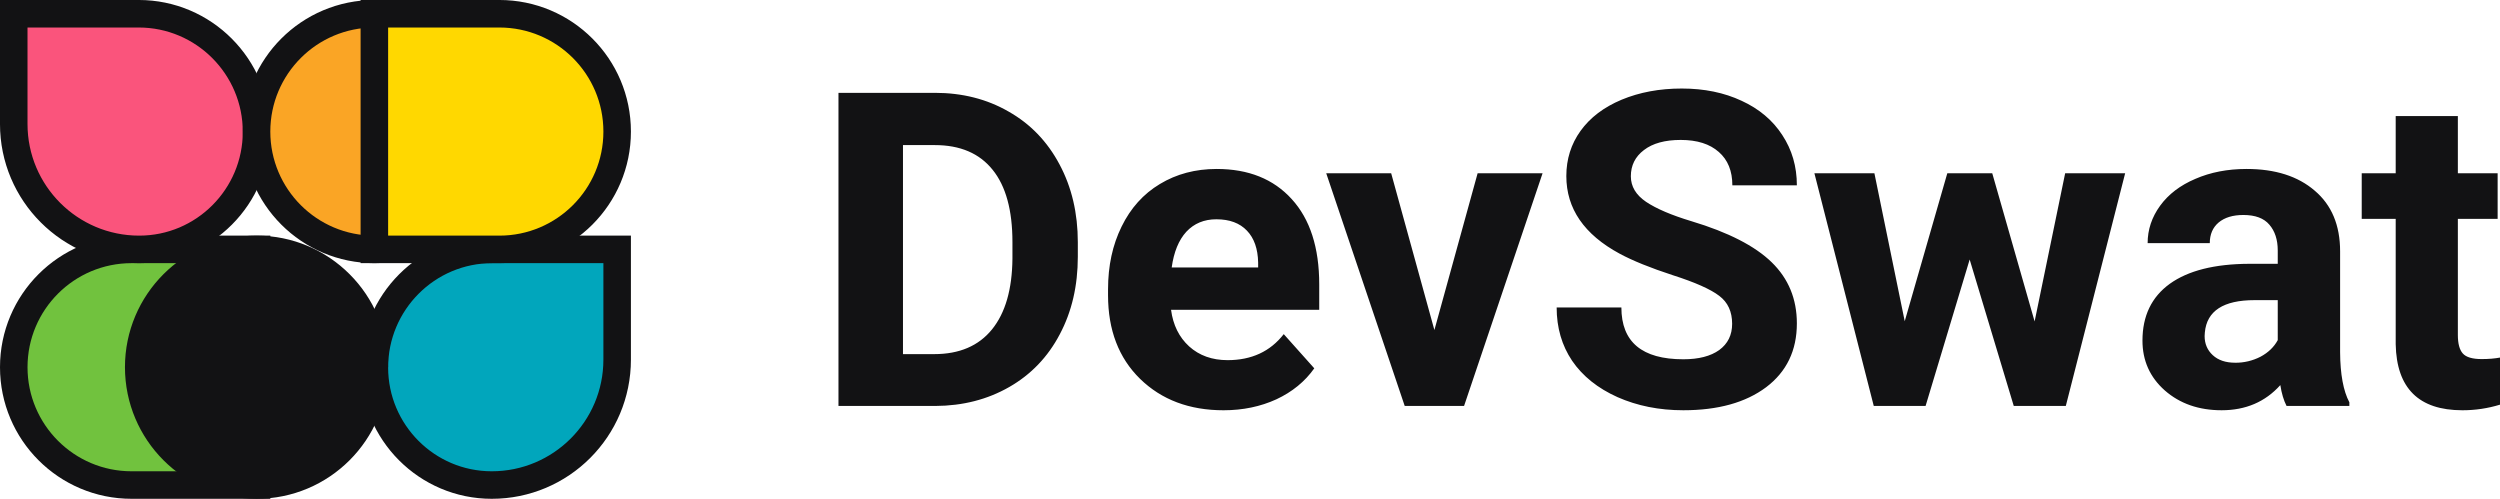
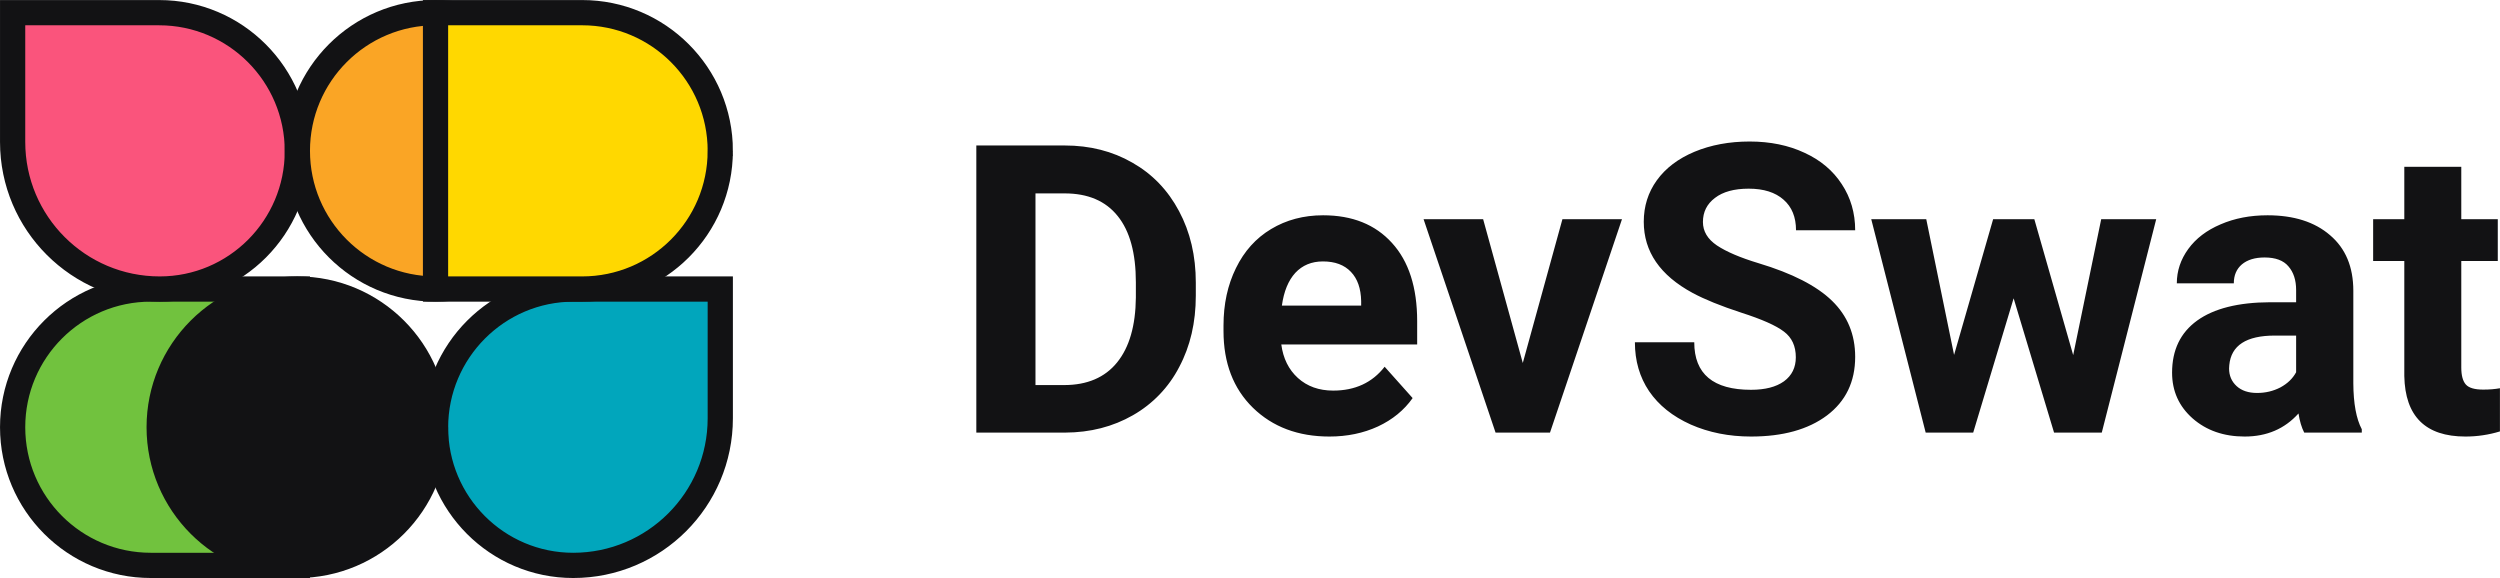
- <svg xmlns="http://www.w3.org/2000/svg" fill="none" viewBox="14.72 18.88 181.64 36.24">
-   <path d="M15.72 45.56A8.56 8.56 0 0124.28 37h9.08v17.121h-9.08a8.56 8.56 0 01-8.56-8.56v0z" fill="#71C23E" stroke="#121214" stroke-width="2" />
-   <path d="M41.92 45.578c0-4.728 3.833-8.578 8.56-8.578h9.08v8.008a9.113 9.113 0 01-9.113 9.113v0c-4.71 0-8.527-3.834-8.527-8.544v0z" fill="#01A6BC" stroke="#121214" stroke-width="2" />
-   <path d="M33.36 28.456c0-4.727-3.833-8.577-8.561-8.577h-9.08v8.008A9.113 9.113 0 0024.834 37v0c4.709 0 8.526-3.834 8.526-8.544v0z" fill="#FA547C" stroke="#121214" stroke-width="2" />
-   <path d="M50.48 28.44a8.56 8.56 0 11-17.12 0 8.56 8.56 0 0117.12 0z" fill="#FAA525" stroke="#121214" stroke-width="2" />
-   <path d="M59.56 28.44A8.56 8.56 0 0051 19.879h-9.08V37H51a8.56 8.56 0 008.56-8.56v0z" fill="#FFD800" stroke="#121214" stroke-width="2" />
-   <path d="M41.92 45.56a8.56 8.56 0 11-17.121 0 8.56 8.56 0 0117.12 0z" fill="#121214" stroke="#121214" stroke-width="2" />
-   <path d="M75.64 48.375v-22.75h7c2 0 3.786.453 5.359 1.36 1.583.895 2.818 2.177 3.703 3.843.886 1.656 1.328 3.542 1.328 5.656v1.047c0 2.115-.437 3.995-1.312 5.64-.865 1.647-2.089 2.923-3.672 3.829-1.583.906-3.37 1.365-5.36 1.375H75.64zm4.687-18.953v15.187h2.266c1.833 0 3.234-.599 4.203-1.797.969-1.197 1.463-2.911 1.484-5.14v-1.203c0-2.313-.479-4.063-1.437-5.25-.959-1.198-2.36-1.797-4.203-1.797h-2.313zm23.29 19.266c-2.48 0-4.5-.76-6.063-2.282-1.552-1.52-2.328-3.547-2.328-6.078v-.437c0-1.698.328-3.214.984-4.547.657-1.344 1.584-2.375 2.782-3.094 1.208-.73 2.583-1.094 4.125-1.094 2.312 0 4.13.73 5.453 2.188 1.333 1.458 2 3.526 2 6.203v1.844H99.804c.146 1.104.583 1.99 1.313 2.656.739.667 1.671 1 2.796 1 1.74 0 3.099-.63 4.079-1.89l2.218 2.484c-.677.958-1.593 1.708-2.75 2.25-1.156.53-2.437.797-3.843.797zm-.516-13.876c-.896 0-1.625.303-2.188.907-.552.604-.906 1.468-1.062 2.593h6.281v-.359c-.021-1-.292-1.77-.812-2.312-.521-.552-1.261-.828-2.219-.828zm15.836 8.048l3.141-11.391h4.719l-5.704 16.906h-4.312l-5.703-16.906h4.719l3.14 11.39zm21.633-.454c0-.885-.312-1.562-.937-2.031-.625-.48-1.75-.98-3.375-1.5-1.625-.531-2.912-1.052-3.86-1.563-2.583-1.395-3.875-3.276-3.875-5.64 0-1.23.344-2.323 1.032-3.281.698-.97 1.692-1.724 2.984-2.266 1.302-.542 2.76-.813 4.375-.813 1.625 0 3.073.297 4.344.891 1.271.584 2.255 1.412 2.953 2.485.708 1.072 1.062 2.291 1.062 3.656h-4.687c0-1.042-.328-1.85-.984-2.422-.657-.584-1.579-.875-2.766-.875-1.146 0-2.037.245-2.672.734-.635.48-.953 1.115-.953 1.907 0 .74.37 1.359 1.109 1.859.75.5 1.849.969 3.297 1.406 2.667.802 4.61 1.797 5.828 2.984 1.219 1.188 1.828 2.667 1.828 4.438 0 1.969-.744 3.516-2.234 4.64-1.49 1.115-3.495 1.672-6.016 1.672-1.75 0-3.343-.317-4.781-.953-1.437-.645-2.536-1.526-3.297-2.64-.75-1.115-1.125-2.407-1.125-3.875h4.703c0 2.51 1.5 3.765 4.5 3.765 1.115 0 1.985-.224 2.61-.672.625-.458.937-1.093.937-1.906zm21.977-.172l2.219-10.765h4.359l-4.312 16.906h-3.781l-3.204-10.64-3.203 10.64h-3.765l-4.313-16.906h4.36l2.203 10.75 3.093-10.75h3.266l3.078 10.765zm18.305 6.141c-.208-.406-.359-.911-.453-1.516-1.094 1.22-2.516 1.828-4.266 1.828-1.656 0-3.031-.479-4.125-1.437-1.083-.958-1.625-2.167-1.625-3.625 0-1.792.662-3.167 1.985-4.125 1.333-.958 3.255-1.443 5.765-1.453h2.079v-.969c0-.781-.204-1.406-.61-1.875-.396-.469-1.026-.703-1.89-.703-.761 0-1.36.182-1.797.547-.427.364-.641.864-.641 1.5h-4.516c0-.98.302-1.886.907-2.719.604-.833 1.458-1.484 2.562-1.953 1.104-.48 2.344-.719 3.719-.719 2.083 0 3.734.526 4.953 1.578 1.229 1.042 1.844 2.51 1.844 4.407v7.328c.01 1.604.234 2.817.672 3.64v.266h-4.563zm-3.734-3.14a3.95 3.95 0 001.844-.438c.562-.302.979-.703 1.25-1.203v-2.907h-1.688c-2.26 0-3.464.782-3.609 2.344l-.016.266c0 .562.198 1.026.594 1.39.396.365.937.547 1.625.547zm16.18-17.922v4.156h2.89v3.312h-2.89v8.438c0 .625.12 1.073.359 1.343.24.271.698.407 1.375.407.5 0 .943-.037 1.328-.11v3.422a9.292 9.292 0 01-2.734.407c-3.167 0-4.781-1.6-4.844-4.797v-9.11h-2.469V31.47h2.469v-4.157h4.516z" fill="#121214" />
+ <svg xmlns="http://www.w3.org/2000/svg" fill="none" viewBox="15.26 12.62 163.25 37.74">
+   <path d="M16.085 40.517a9.023 9.023 0 019.023-9.023h9.57V49.54h-9.57a9.023 9.023 0 01-9.023-9.023v0z" fill="#71C23E" stroke="#121214" stroke-width="1.648" />
+   <path d="M43.701 40.535c0-4.983 4.04-9.041 9.023-9.041h9.57v8.44c0 5.306-4.3 9.606-9.605 9.606v0c-4.964 0-8.988-4.041-8.988-9.005v0z" fill="#01A6BC" stroke="#121214" stroke-width="1.648" />
+   <path d="M34.678 22.488c0-4.983-4.04-9.04-9.023-9.04h-9.57v8.44c0 5.305 4.3 9.606 9.605 9.606v0c4.964 0 8.988-4.042 8.988-9.006v0z" fill="#FA547C" stroke="#121214" stroke-width="1.648" />
+   <path d="M52.724 22.47a9.023 9.023 0 11-18.046 0 9.023 9.023 0 0118.046 0z" fill="#FAA525" stroke="#121214" stroke-width="1.648" />
+   <path d="M62.294 22.47a9.023 9.023 0 00-9.023-9.023H43.7v18.047h9.57a9.023 9.023 0 009.023-9.023v0z" fill="#FFD800" stroke="#121214" stroke-width="1.648" />
+   <path d="M43.7 40.517a9.023 9.023 0 11-18.046 0 9.023 9.023 0 0118.047 0z" fill="#121214" stroke="#121214" stroke-width="1.648" />
+   <path d="M79.014 40.868V22.12h5.769c1.648 0 3.12.373 4.417 1.12 1.305.739 2.322 1.795 3.052 3.168.73 1.365 1.094 2.92 1.094 4.662v.863c0 1.742-.36 3.292-1.081 4.648a7.66 7.66 0 01-3.027 3.155c-1.305.747-2.777 1.125-4.417 1.133h-5.807zm3.863-15.62v12.517h1.867c1.511 0 2.666-.494 3.464-1.48.799-.988 1.206-2.4 1.224-4.237v-.992c0-1.906-.395-3.348-1.185-4.327-.79-.987-1.945-1.48-3.464-1.48h-1.906zm19.194 15.878c-2.043 0-3.709-.627-4.996-1.88-1.28-1.253-1.92-2.923-1.92-5.01v-.36c0-1.4.271-2.648.812-3.747.54-1.108 1.305-1.958 2.292-2.55.996-.6 2.129-.901 3.4-.901 1.906 0 3.404.6 4.494 1.802 1.099 1.202 1.648 2.907 1.648 5.113v1.52h-8.872c.12.91.48 1.64 1.082 2.188.609.55 1.377.825 2.305.825 1.433 0 2.554-.52 3.361-1.558l1.828 2.047c-.558.79-1.313 1.408-2.266 1.854-.953.438-2.009.657-3.168.657zm-.425-11.435c-.738 0-1.339.249-1.803.747-.455.498-.747 1.21-.876 2.137h5.177v-.296c-.017-.824-.24-1.46-.669-1.906-.43-.455-1.039-.682-1.829-.682zm13.052 6.632l2.588-9.388h3.889l-4.7 13.933h-3.555l-4.7-13.933h3.889l2.589 9.388zm17.829-.373c0-.73-.258-1.288-.773-1.675-.515-.395-1.442-.807-2.782-1.236-1.339-.438-2.399-.867-3.18-1.288-2.129-1.15-3.194-2.7-3.194-4.648 0-1.014.283-1.915.85-2.705.575-.798 1.395-1.42 2.46-1.867 1.073-.446 2.275-.67 3.605-.67 1.34 0 2.533.245 3.58.735 1.048.48 1.859 1.163 2.434 2.047.584.884.876 1.889.876 3.013h-3.863c0-.858-.271-1.523-.812-1.996-.541-.48-1.3-.72-2.279-.72-.944 0-1.678.2-2.202.604-.524.395-.786.919-.786 1.571 0 .61.305 1.12.915 1.533.618.412 1.523.798 2.717 1.159 2.198.66 3.799 1.48 4.803 2.46 1.005.978 1.507 2.197 1.507 3.657 0 1.622-.614 2.897-1.842 3.824-1.227.919-2.88 1.378-4.958 1.378-1.442 0-2.755-.262-3.94-.785-1.185-.533-2.09-1.258-2.717-2.177-.618-.918-.927-1.983-.927-3.193h3.876c0 2.069 1.236 3.103 3.708 3.103.919 0 1.636-.184 2.151-.554.515-.377.773-.901.773-1.57zm18.112-.142l1.829-8.873h3.592l-3.554 13.933h-3.116l-2.64-8.769-2.64 8.77h-3.103l-3.554-13.934h3.592l1.816 8.86 2.55-8.86h2.691l2.537 8.873zm15.086 5.06c-.172-.334-.296-.75-.373-1.249-.902 1.005-2.074 1.507-3.516 1.507-1.365 0-2.498-.395-3.399-1.185-.893-.79-1.34-1.785-1.34-2.987 0-1.477.545-2.61 1.636-3.4 1.099-.79 2.683-1.189 4.751-1.197h1.713v-.799c0-.644-.167-1.159-.502-1.545-.326-.387-.846-.58-1.558-.58-.627 0-1.121.15-1.481.451-.352.3-.528.713-.528 1.236h-3.722c0-.807.249-1.554.747-2.24.498-.687 1.202-1.224 2.112-1.61.91-.395 1.932-.592 3.065-.592 1.717 0 3.078.433 4.082 1.3 1.013.859 1.52 2.07 1.52 3.632v6.04c.008 1.321.193 2.321.553 3v.218h-3.76zm-3.078-2.588c.55 0 1.056-.12 1.52-.36.464-.25.807-.58 1.03-.992v-2.395h-1.391c-1.863 0-2.854.644-2.974 1.931l-.013.22c0 .463.163.845.489 1.146.326.3.773.45 1.339.45zm13.335-14.77v3.425h2.383v2.73h-2.383v6.954c0 .515.099.884.296 1.108.198.223.576.334 1.134.334.412 0 .777-.03 1.094-.09v2.82a7.658 7.658 0 01-2.253.335c-2.61 0-3.941-1.318-3.992-3.953v-7.508h-2.035v-2.73h2.035V23.51h3.721z" fill="#121214" />
</svg>
